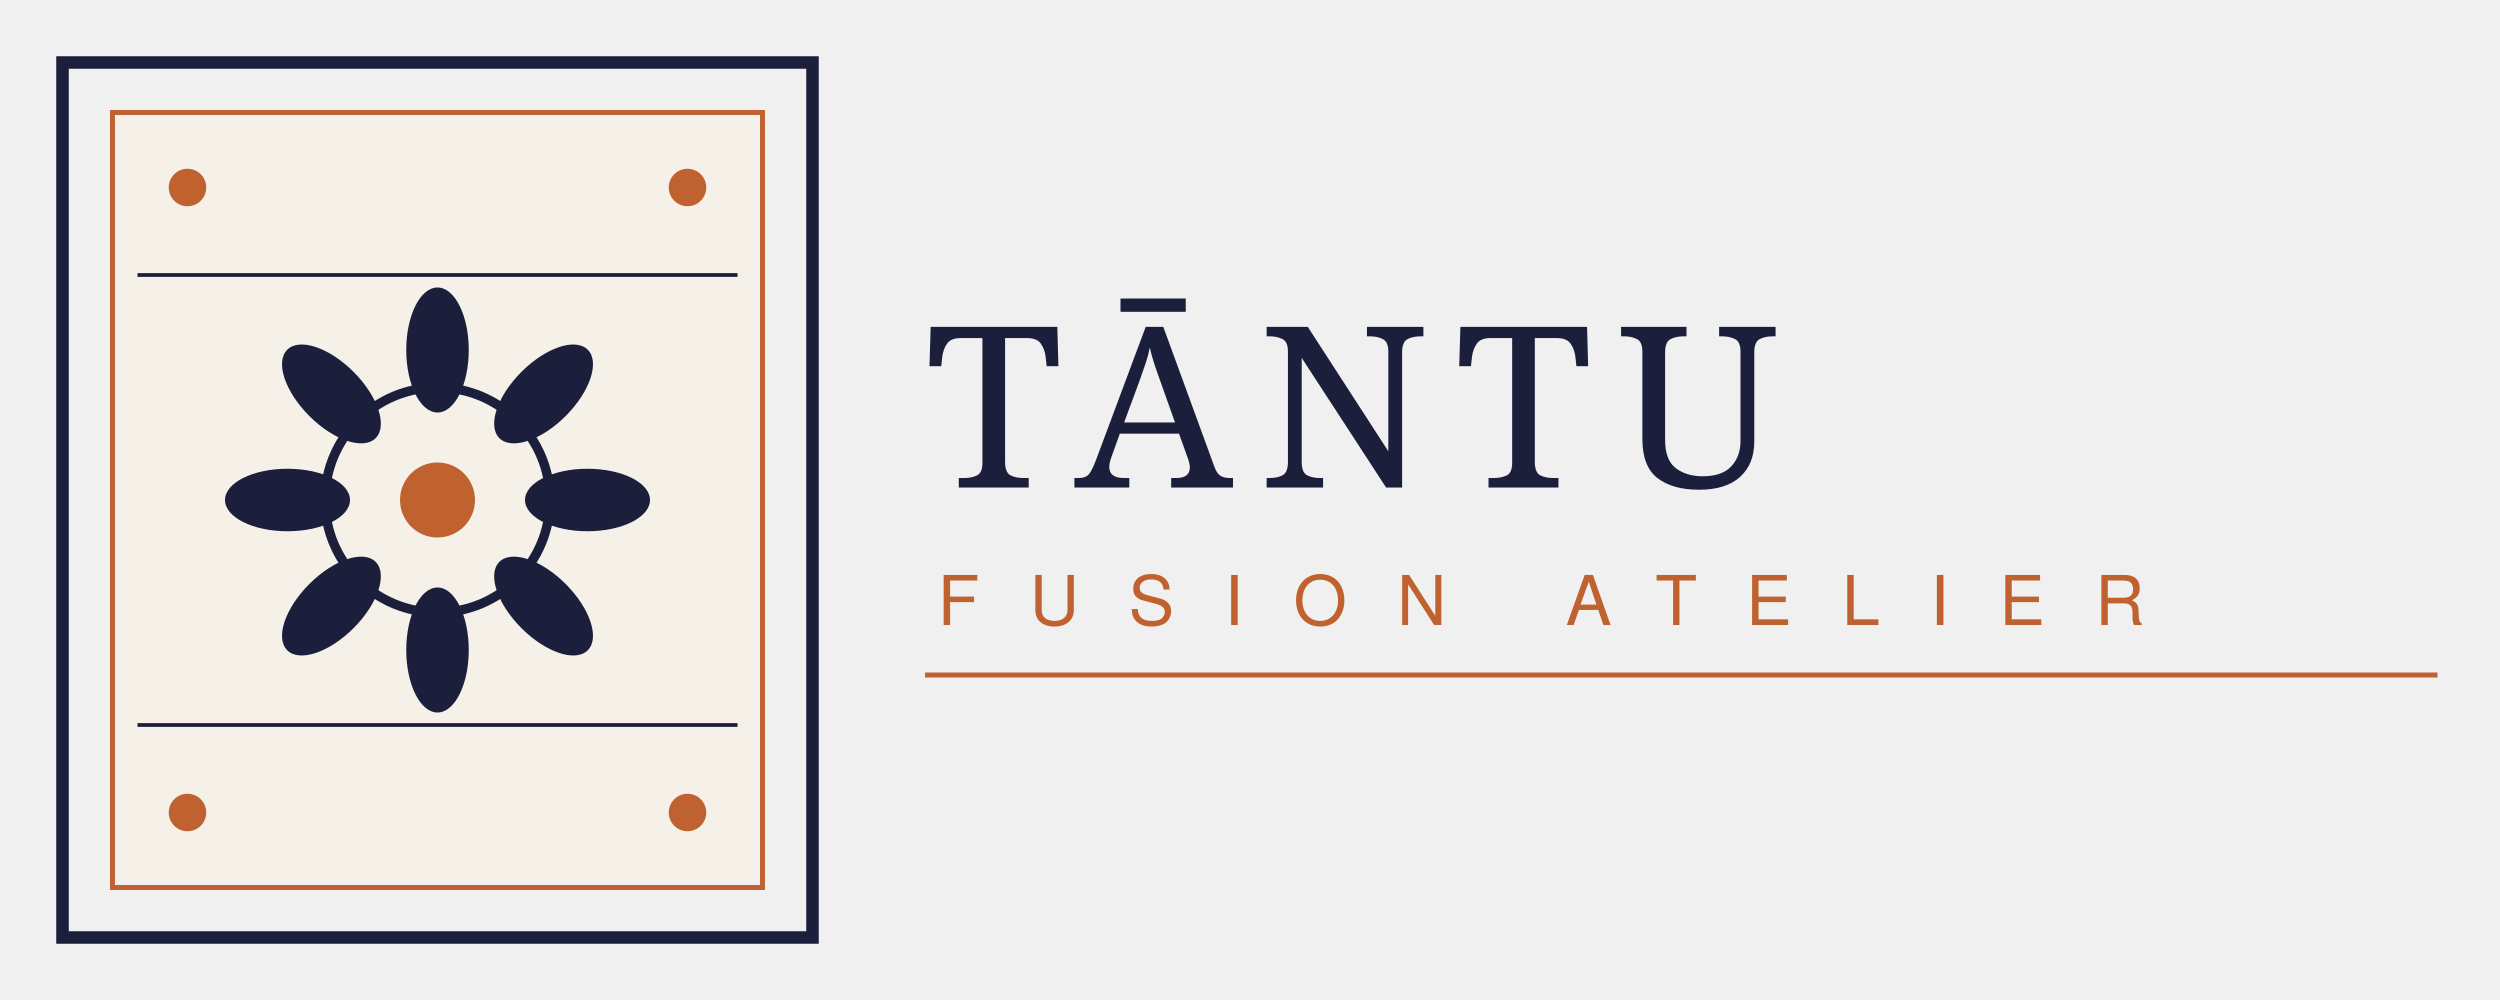
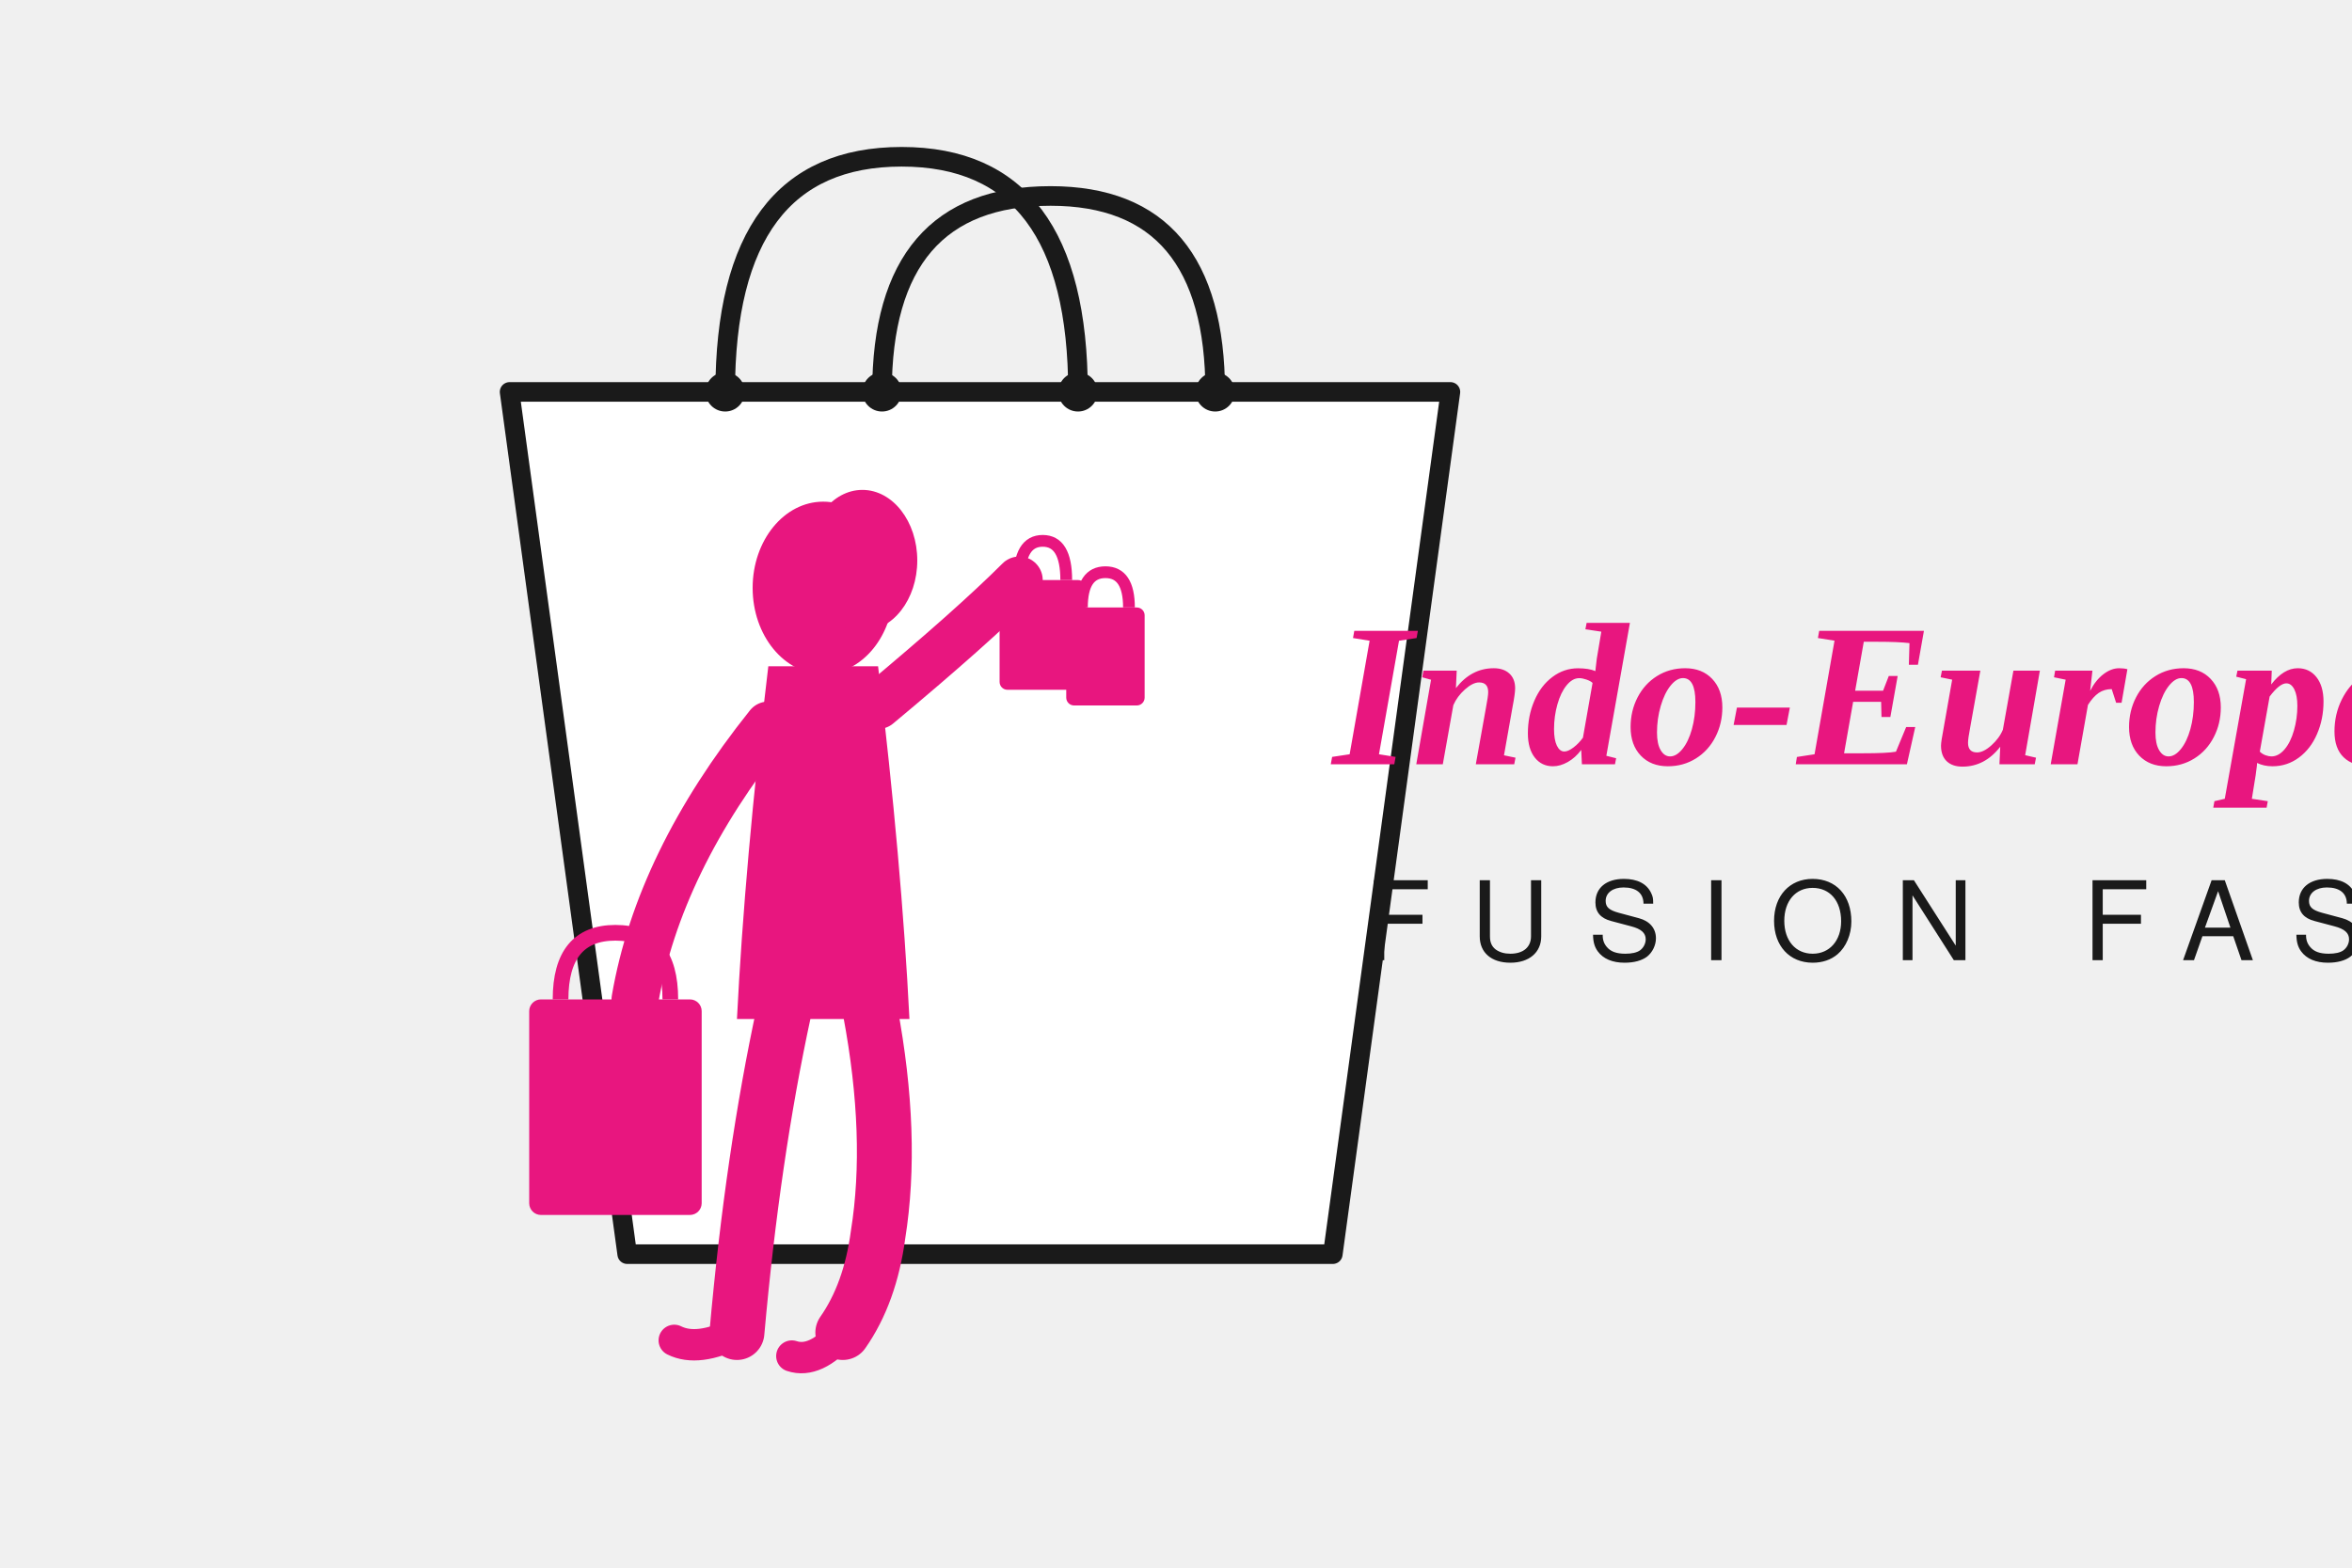
- <svg xmlns="http://www.w3.org/2000/svg" viewBox="0 0 400 160" width="400" height="160">
+ <svg xmlns="http://www.w3.org/2000/svg" viewBox="0 0 600 400" width="600" height="400">
  <defs>
    <style>
-       .brand-name { font-family: 'Georgia', serif; font-size: 36px; font-weight: 400; letter-spacing: 4px; fill: #1B1F3B; }
-       .brand-sub  { font-family: 'Helvetica Neue', Helvetica, Arial, sans-serif; font-size: 11px; font-weight: 300; letter-spacing: 8px; fill: #C0622F; }
+       .brand-name { font-family: Georgia, 'Times New Roman', serif; font-size: 52px; font-weight: bold; font-style: italic; fill: #E8167F; }
+       .brand-sub  { font-family: 'Helvetica Neue', Helvetica, Arial, sans-serif; font-size: 28px; font-weight: 400; letter-spacing: 10px; fill: #1A1A1A; }
    </style>
  </defs>
-   <rect x="10" y="10" width="120" height="140" fill="none" stroke="#1B1F3B" stroke-width="2" />
-   <rect x="18" y="18" width="104" height="124" fill="none" stroke="#C0622F" stroke-width="0.8" />
-   <rect x="19" y="19" width="102" height="122" fill="#F5F0E8" />
-   <circle cx="70" cy="80" r="18" fill="none" stroke="#1B1F3B" stroke-width="1.5" />
-   <circle cx="70" cy="80" r="6" fill="#C0622F" />
-   <ellipse cx="70" cy="56" rx="5" ry="10" fill="#1B1F3B" transform="rotate(0 70 80)" />
-   <ellipse cx="70" cy="56" rx="5" ry="10" fill="#1B1F3B" transform="rotate(45 70 80)" />
-   <ellipse cx="70" cy="56" rx="5" ry="10" fill="#1B1F3B" transform="rotate(90 70 80)" />
-   <ellipse cx="70" cy="56" rx="5" ry="10" fill="#1B1F3B" transform="rotate(135 70 80)" />
-   <ellipse cx="70" cy="56" rx="5" ry="10" fill="#1B1F3B" transform="rotate(180 70 80)" />
-   <ellipse cx="70" cy="56" rx="5" ry="10" fill="#1B1F3B" transform="rotate(225 70 80)" />
-   <ellipse cx="70" cy="56" rx="5" ry="10" fill="#1B1F3B" transform="rotate(270 70 80)" />
-   <ellipse cx="70" cy="56" rx="5" ry="10" fill="#1B1F3B" transform="rotate(315 70 80)" />
-   <circle cx="30" cy="30" r="3" fill="#C0622F" />
-   <circle cx="110" cy="30" r="3" fill="#C0622F" />
-   <circle cx="30" cy="130" r="3" fill="#C0622F" />
-   <circle cx="110" cy="130" r="3" fill="#C0622F" />
-   <line x1="22" y1="44" x2="118" y2="44" stroke="#1B1F3B" stroke-width="0.6" />
-   <line x1="22" y1="116" x2="118" y2="116" stroke="#1B1F3B" stroke-width="0.6" />
-   <text x="148" y="78" class="brand-name">TĀNTU</text>
-   <text x="150" y="100" class="brand-sub">FUSION ATELIER</text>
-   <line x1="148" y1="108" x2="390" y2="108" stroke="#C0622F" stroke-width="0.8" />
+   <polygon points="130,100 370,100 340,320 160,320" fill="white" stroke="#1A1A1A" stroke-width="5" stroke-linejoin="round" />
+   <path d="M 185,100 Q 185,40 230,40 Q 275,40 275,100" fill="none" stroke="#1A1A1A" stroke-width="5" stroke-linecap="round" />
+   <path d="M 225,100 Q 225,50 268,50 Q 310,50 310,100" fill="none" stroke="#1A1A1A" stroke-width="5" stroke-linecap="round" />
+   <circle cx="185" cy="100" r="5" fill="#1A1A1A" />
+   <circle cx="275" cy="100" r="5" fill="#1A1A1A" />
+   <circle cx="225" cy="100" r="5" fill="#1A1A1A" />
+   <circle cx="310" cy="100" r="5" fill="#1A1A1A" />
+   <ellipse cx="210" cy="150" rx="18" ry="22" fill="#E8167F" />
+   <ellipse cx="220" cy="143" rx="14" ry="18" fill="#E8167F" />
+   <path d="M 196,170 Q 190,220 188,260 L 232,260 Q 230,220 224,170 Z" fill="#E8167F" />
+   <path d="M 196,185 Q 168,220 162,255" fill="none" stroke="#E8167F" stroke-width="12" stroke-linecap="round" />
+   <path d="M 224,180 Q 248,160 260,148" fill="none" stroke="#E8167F" stroke-width="12" stroke-linecap="round" />
+   <path d="M 200,258 Q 192,295 188,340" fill="none" stroke="#E8167F" stroke-width="14" stroke-linecap="round" />
+   <path d="M 222,258 Q 228,290 224,315 Q 222,330 215,340" fill="none" stroke="#E8167F" stroke-width="14" stroke-linecap="round" />
+   <path d="M 188,340 Q 178,345 172,342" fill="none" stroke="#E8167F" stroke-width="8" stroke-linecap="round" />
+   <path d="M 215,340 Q 208,348 202,346" fill="none" stroke="#E8167F" stroke-width="8" stroke-linecap="round" />
+   <rect x="255" y="148" width="22" height="28" rx="2" fill="#E8167F" />
+   <path d="M 260,148 Q 260,138 266,138 Q 272,138 272,148" fill="none" stroke="#E8167F" stroke-width="3" />
+   <rect x="272" y="155" width="20" height="25" rx="2" fill="#E8167F" />
+   <path d="M 276,155 Q 276,146 282,146 Q 288,146 288,155" fill="none" stroke="#E8167F" stroke-width="3" />
+   <rect x="135" y="255" width="44" height="55" rx="3" fill="#E8167F" />
+   <path d="M 143,255 Q 143,238 157,238 Q 171,238 171,255" fill="none" stroke="#E8167F" stroke-width="4" />
+   <text x="340" y="195" class="brand-name">Indo-European</text>
+   <text x="348" y="245" class="brand-sub">FUSION FASHION</text>
</svg>
